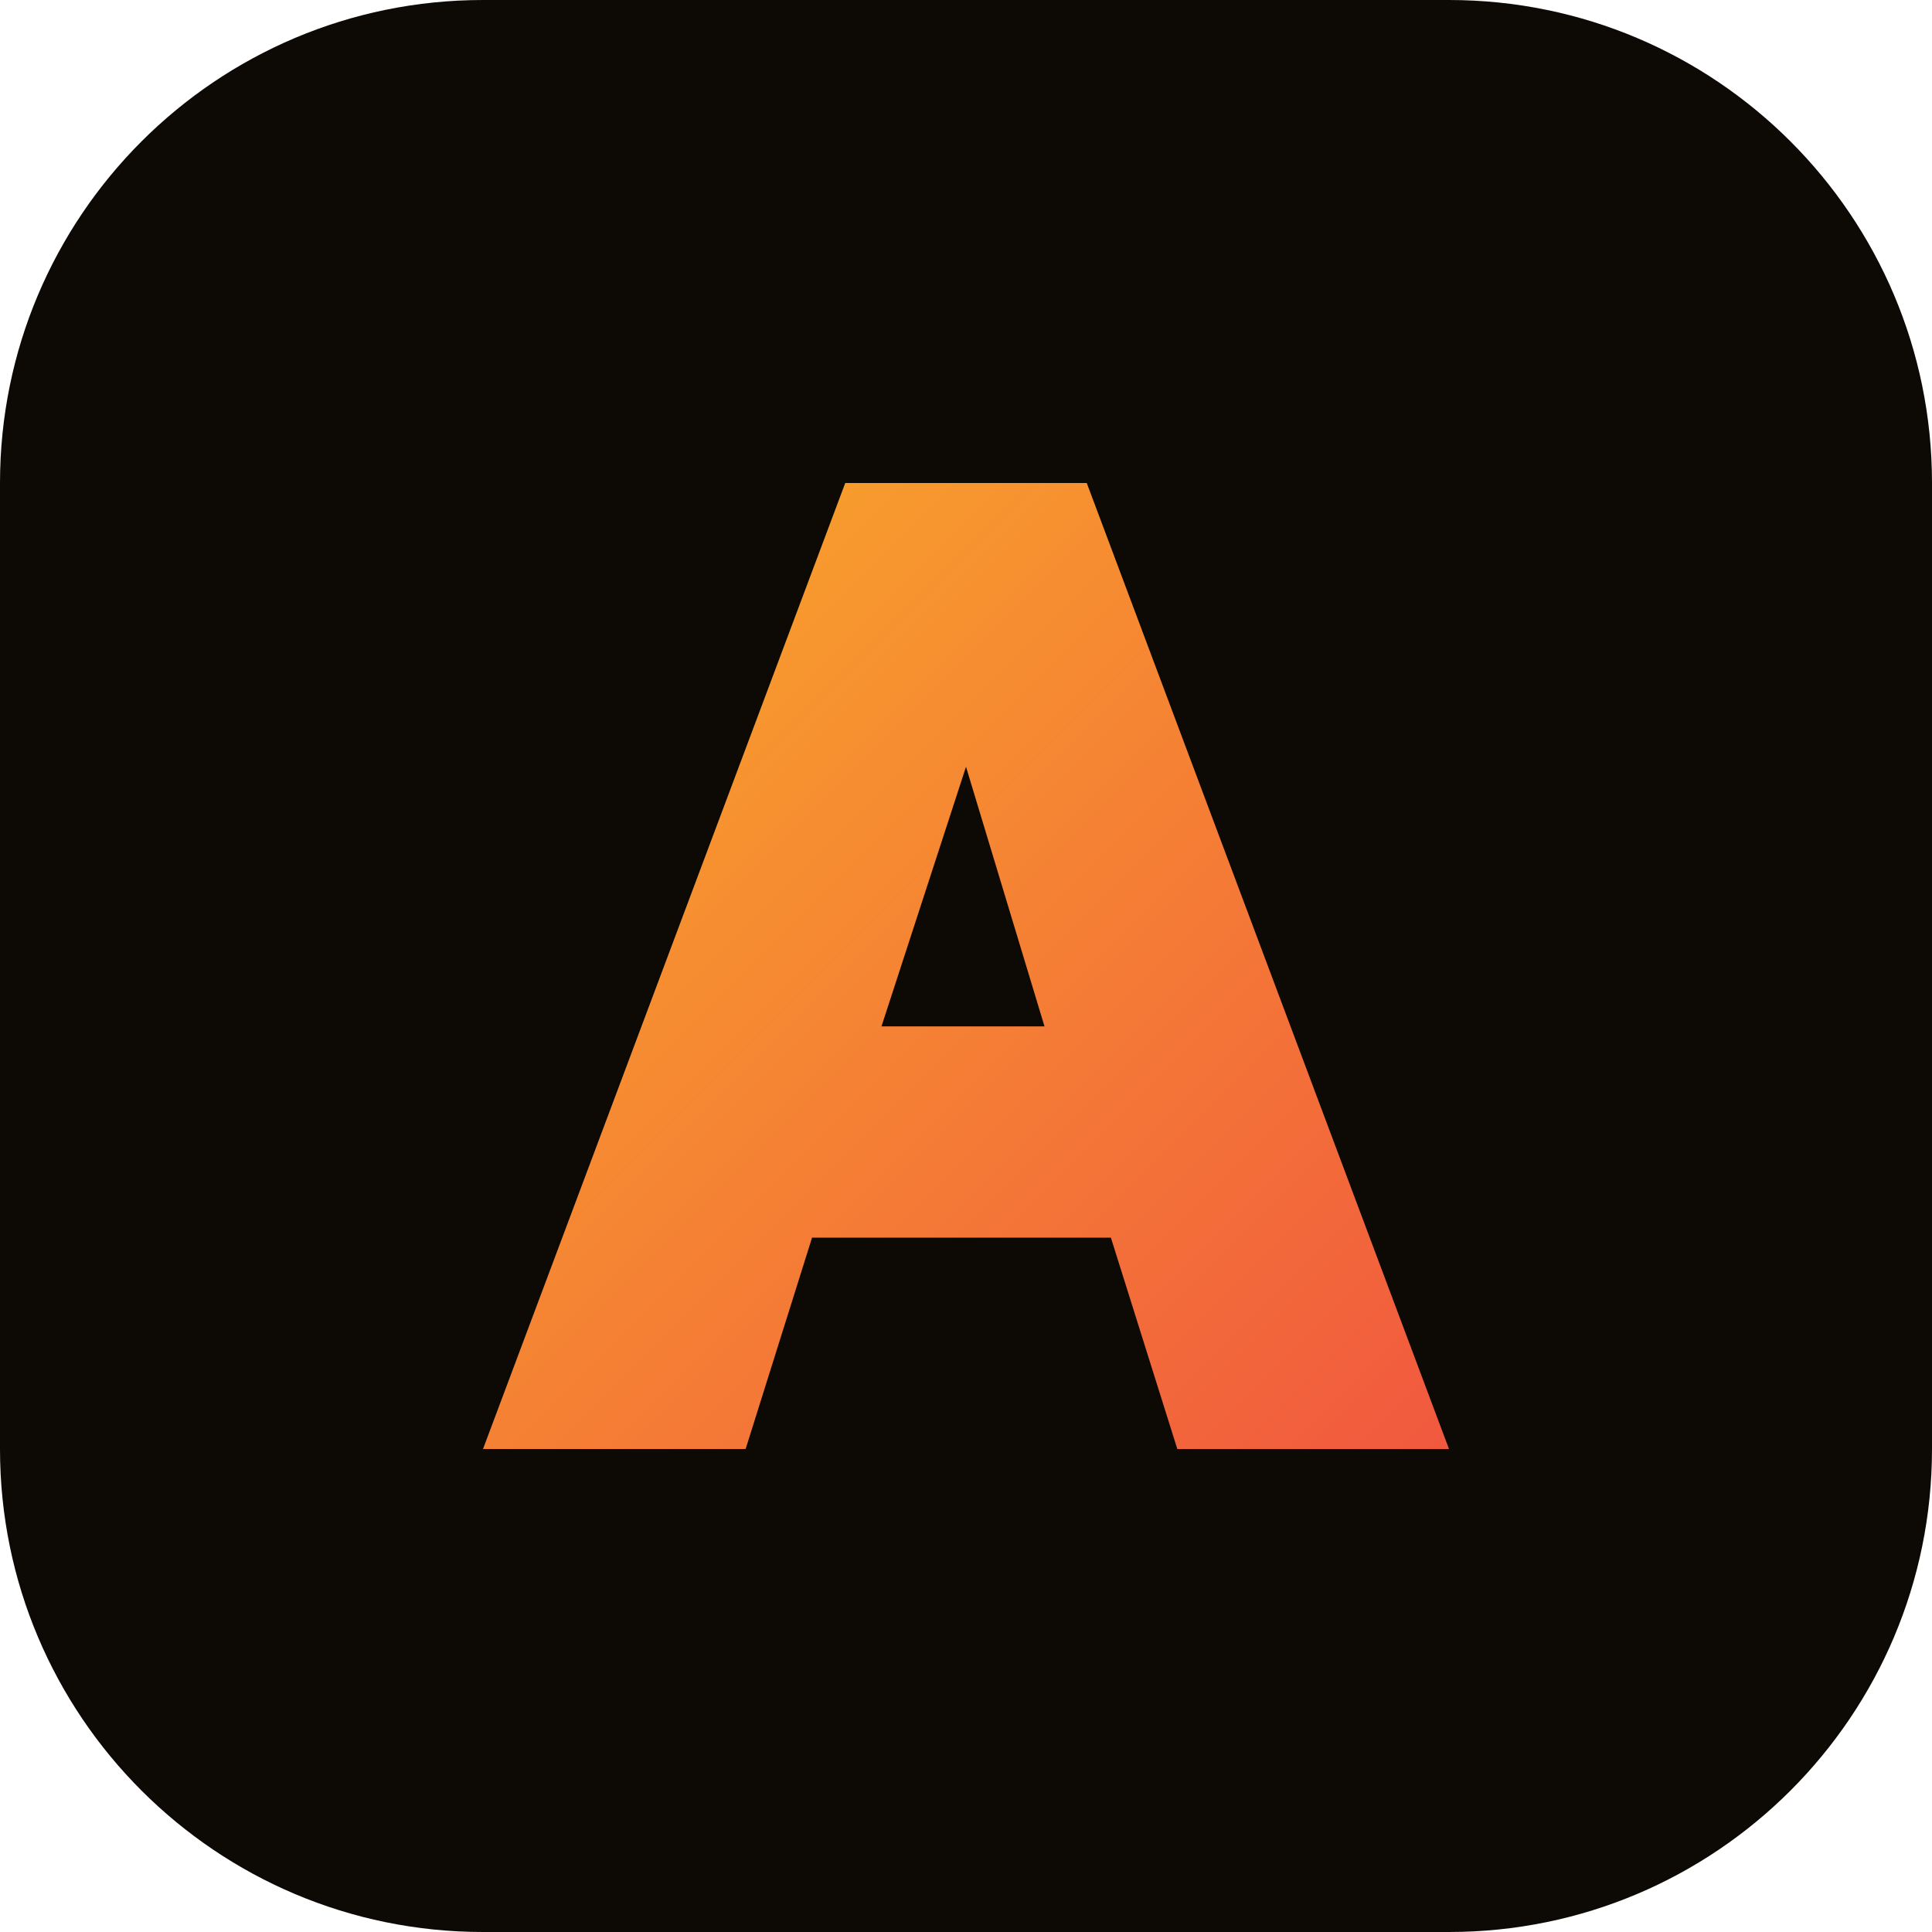
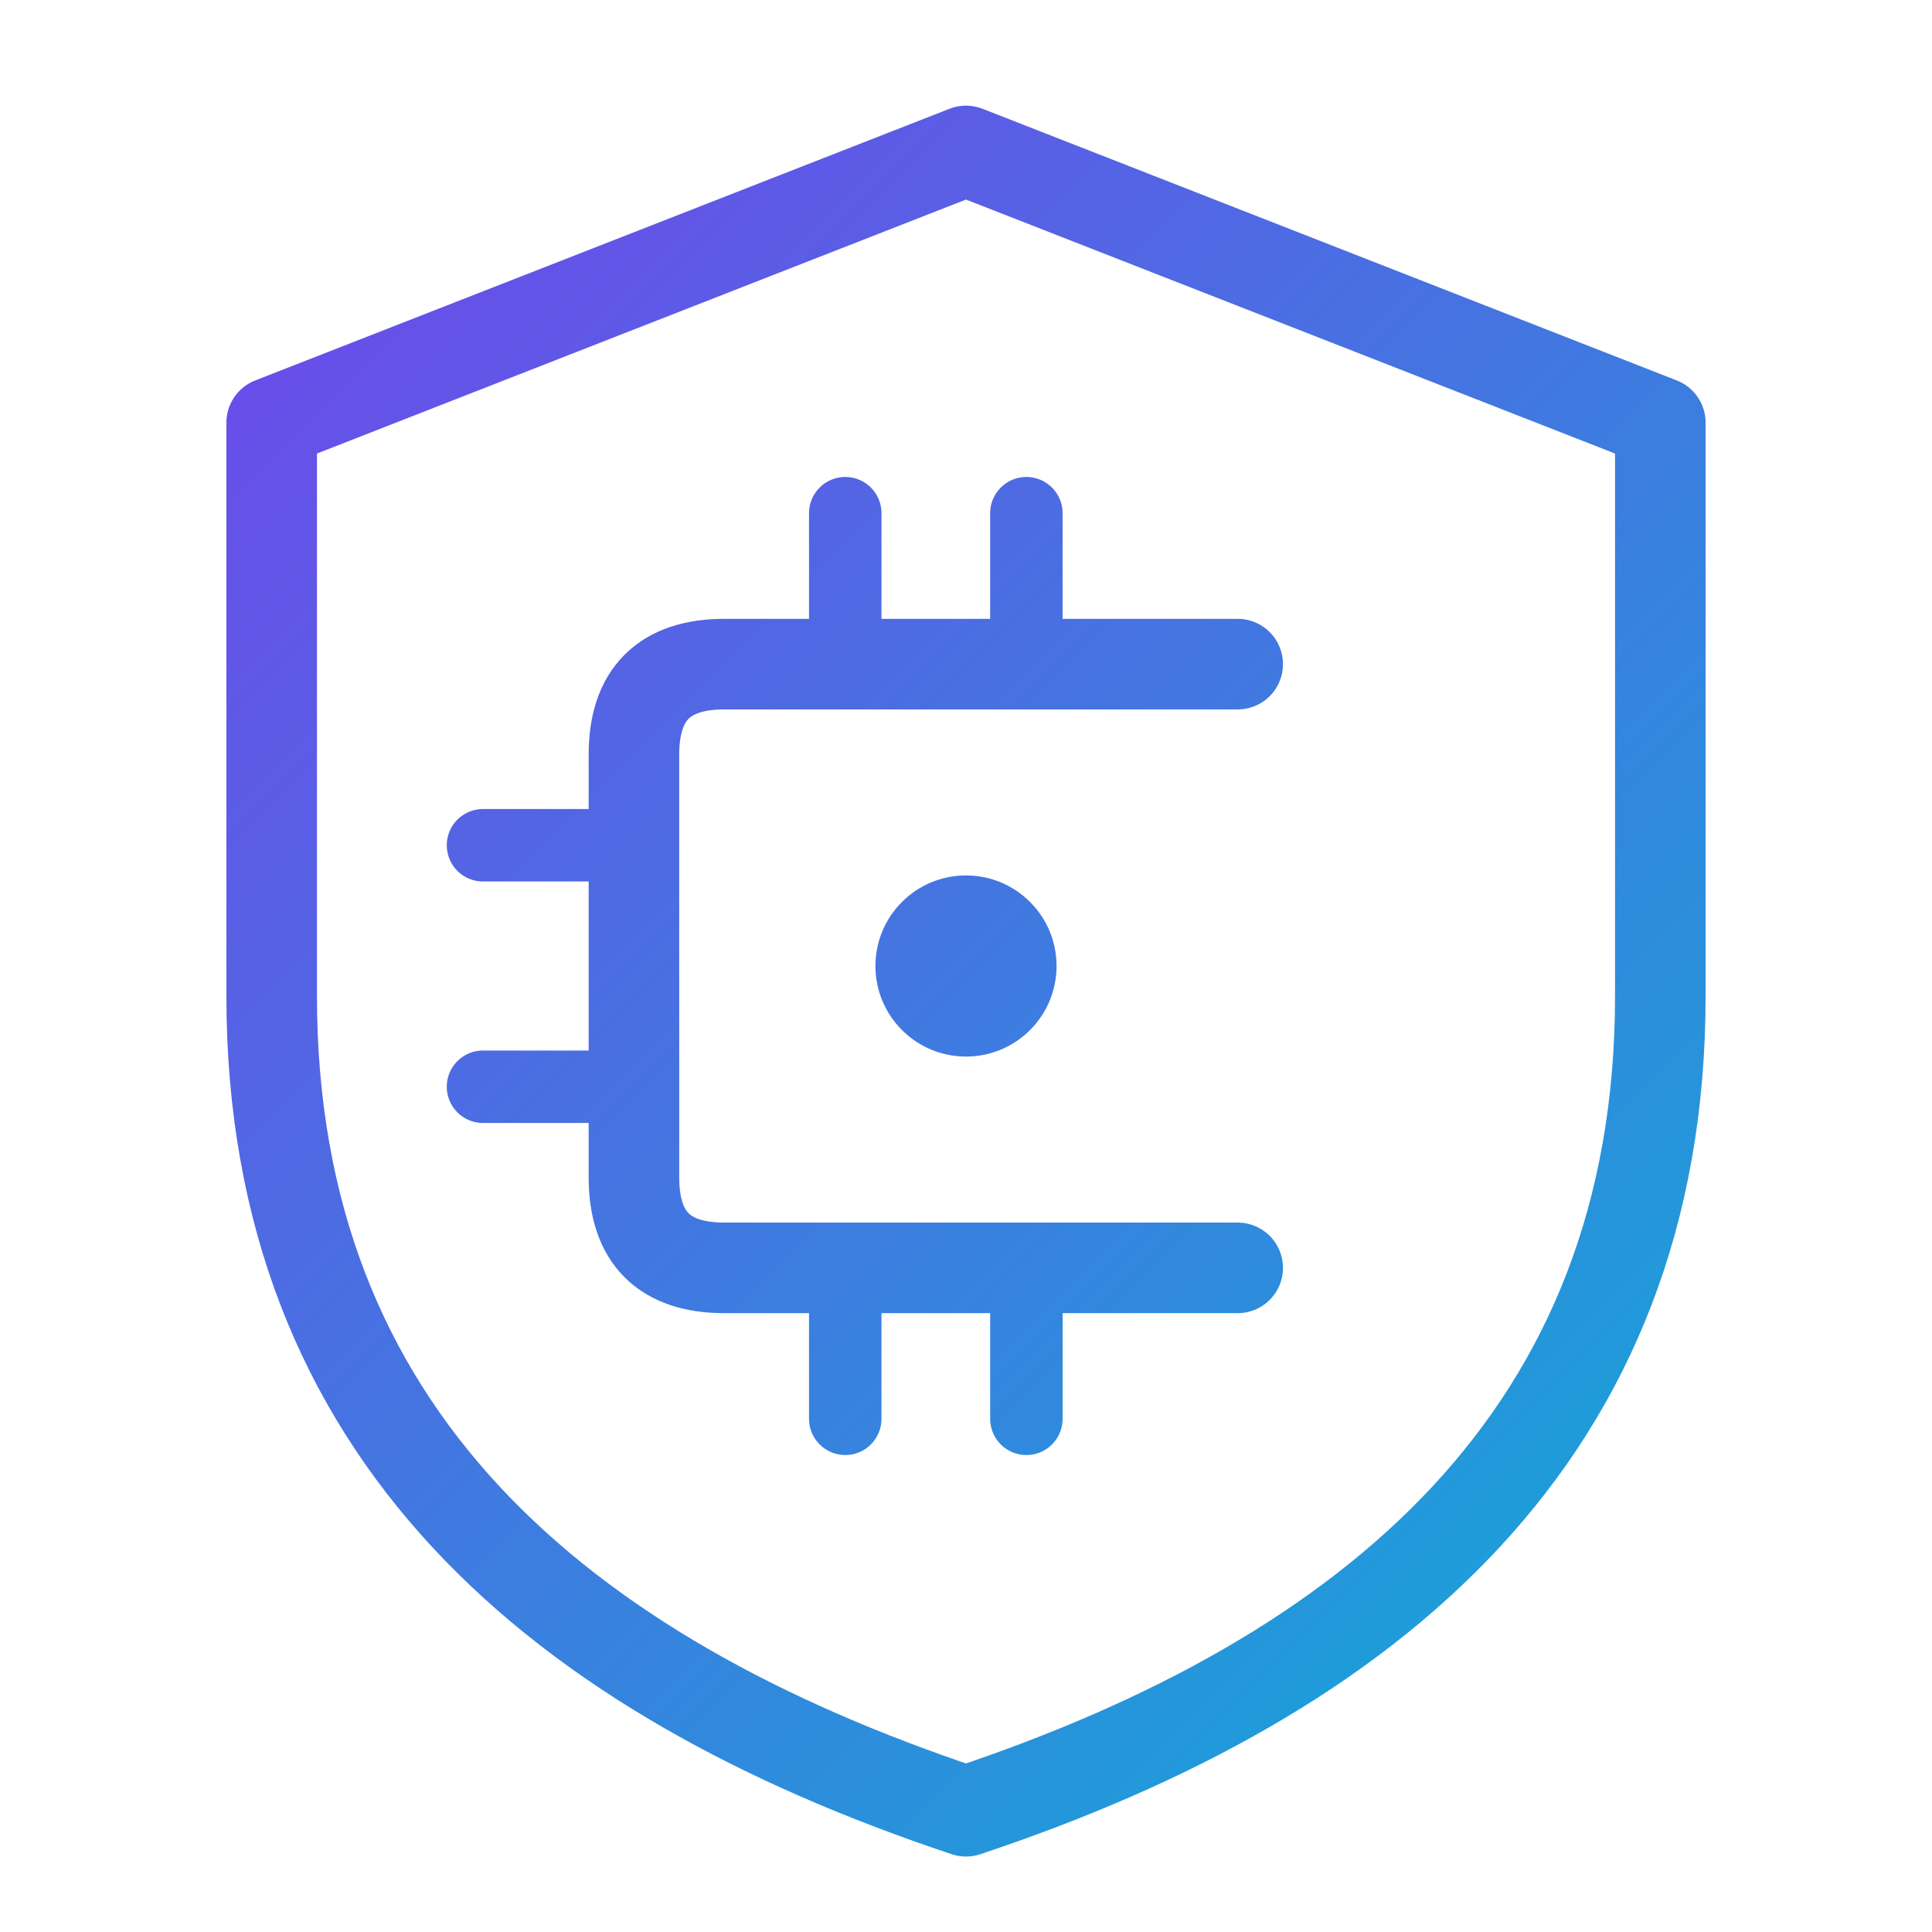
<svg xmlns="http://www.w3.org/2000/svg" viewBox="0 0 64 64">
  <defs>
-     <linearGradient id="g" x1="8" y1="8" x2="56" y2="56" gradientUnits="userSpaceOnUse">
-       <stop stop-color="#fbbf24" />
-       <stop offset="1" stop-color="#ef4444" />
+     <linearGradient id="g" x1="0" y1="0" x2="64" y2="64" gradientUnits="userSpaceOnUse">
+       <stop stop-color="#7c3aed" />
+       <stop offset="1" stop-color="#06b6d4" />
    </linearGradient>
  </defs>
-   <rect width="64" height="64" rx="16" fill="#0d0905" />
-   <path d="M16 48 28 16h8l12 32h-9l-2.2-7H26.9L24.7 48H16Zm13.2-14h5.4L32 25.4 29.2 34Z" fill="url(#g)" />
+   <path d="M32,5 L55,14 L55,33 C55,47.5 45.5,55.5 32,60 C18.5,55.5 9,47.5 9,33 L9,14 Z" fill="none" stroke="url(#g)" stroke-width="3" stroke-linejoin="round" />
+   <path d="M41,22 L24,22 Q21,22 21,25 L21,39 Q21,42 24,42 L41,42" fill="none" stroke="url(#g)" stroke-width="3" stroke-linecap="round" stroke-linejoin="round" />
+   <line x1="16" y1="28" x2="21" y2="28" stroke="url(#g)" stroke-width="2.4" stroke-linecap="round" />
+   <line x1="16" y1="36" x2="21" y2="36" stroke="url(#g)" stroke-width="2.4" stroke-linecap="round" />
+   <line x1="28" y1="17" x2="28" y2="22" stroke="url(#g)" stroke-width="2.4" stroke-linecap="round" />
+   <line x1="34" y1="17" x2="34" y2="22" stroke="url(#g)" stroke-width="2.4" stroke-linecap="round" />
+   <line x1="28" y1="42" x2="28" y2="47" stroke="url(#g)" stroke-width="2.4" stroke-linecap="round" />
+   <line x1="34" y1="42" x2="34" y2="47" stroke="url(#g)" stroke-width="2.4" stroke-linecap="round" />
+   <circle cx="32" cy="32" r="3" fill="url(#g)" />
</svg>
